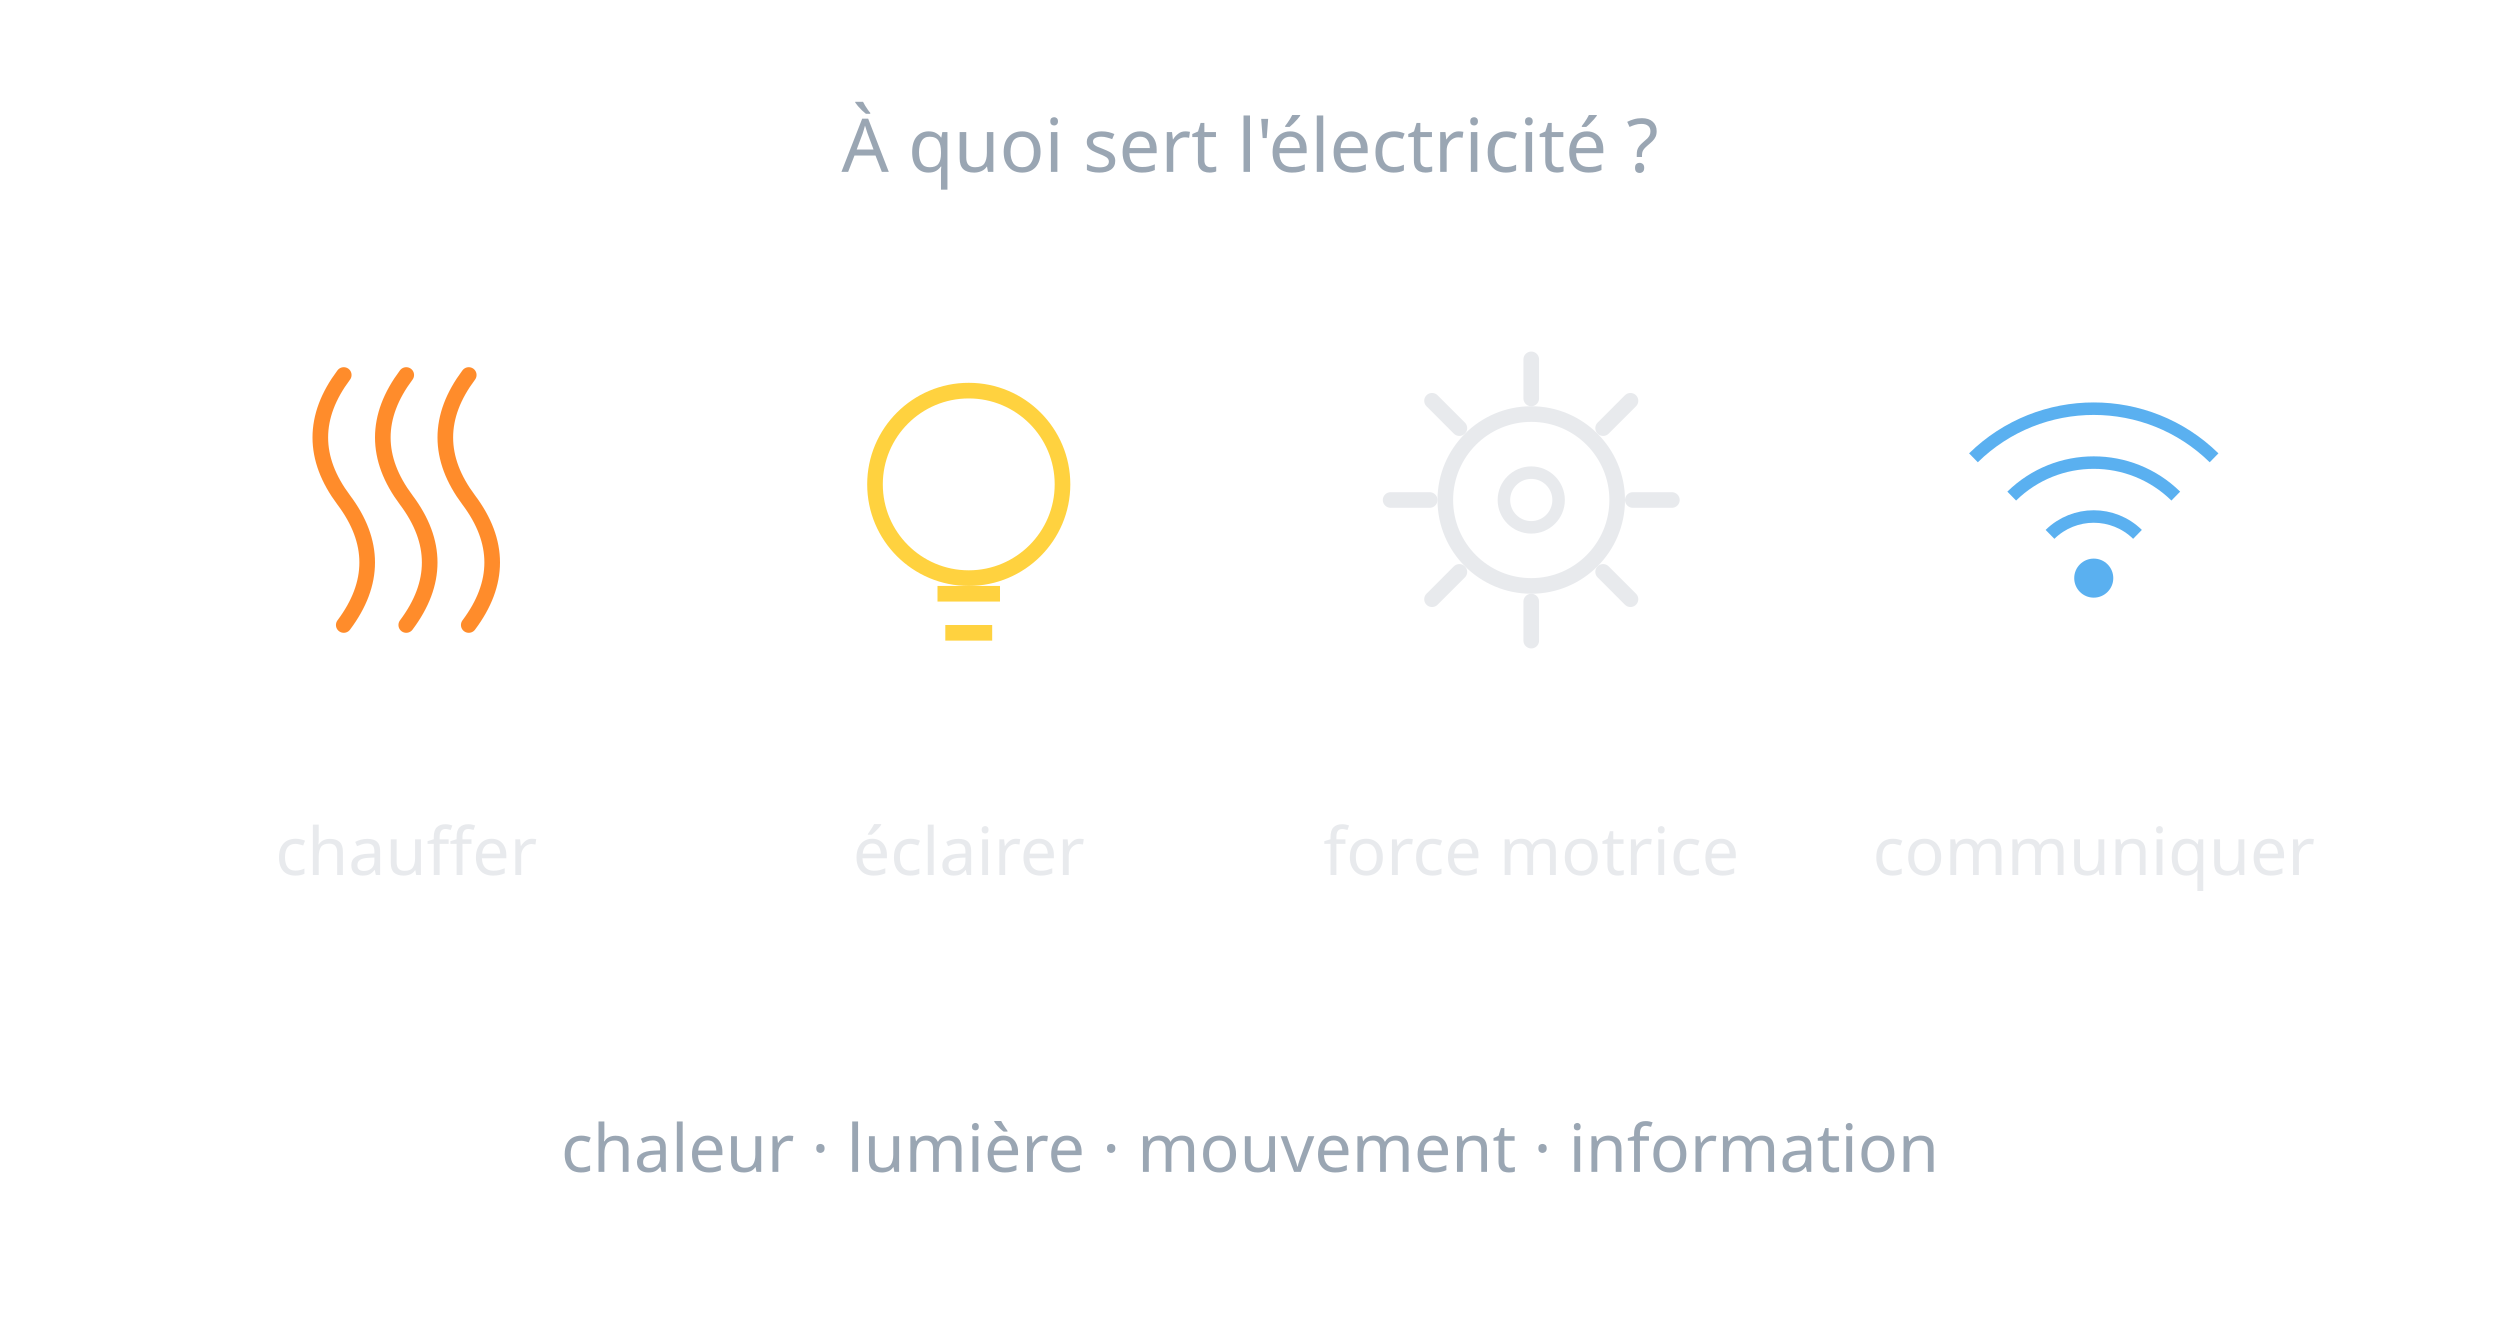
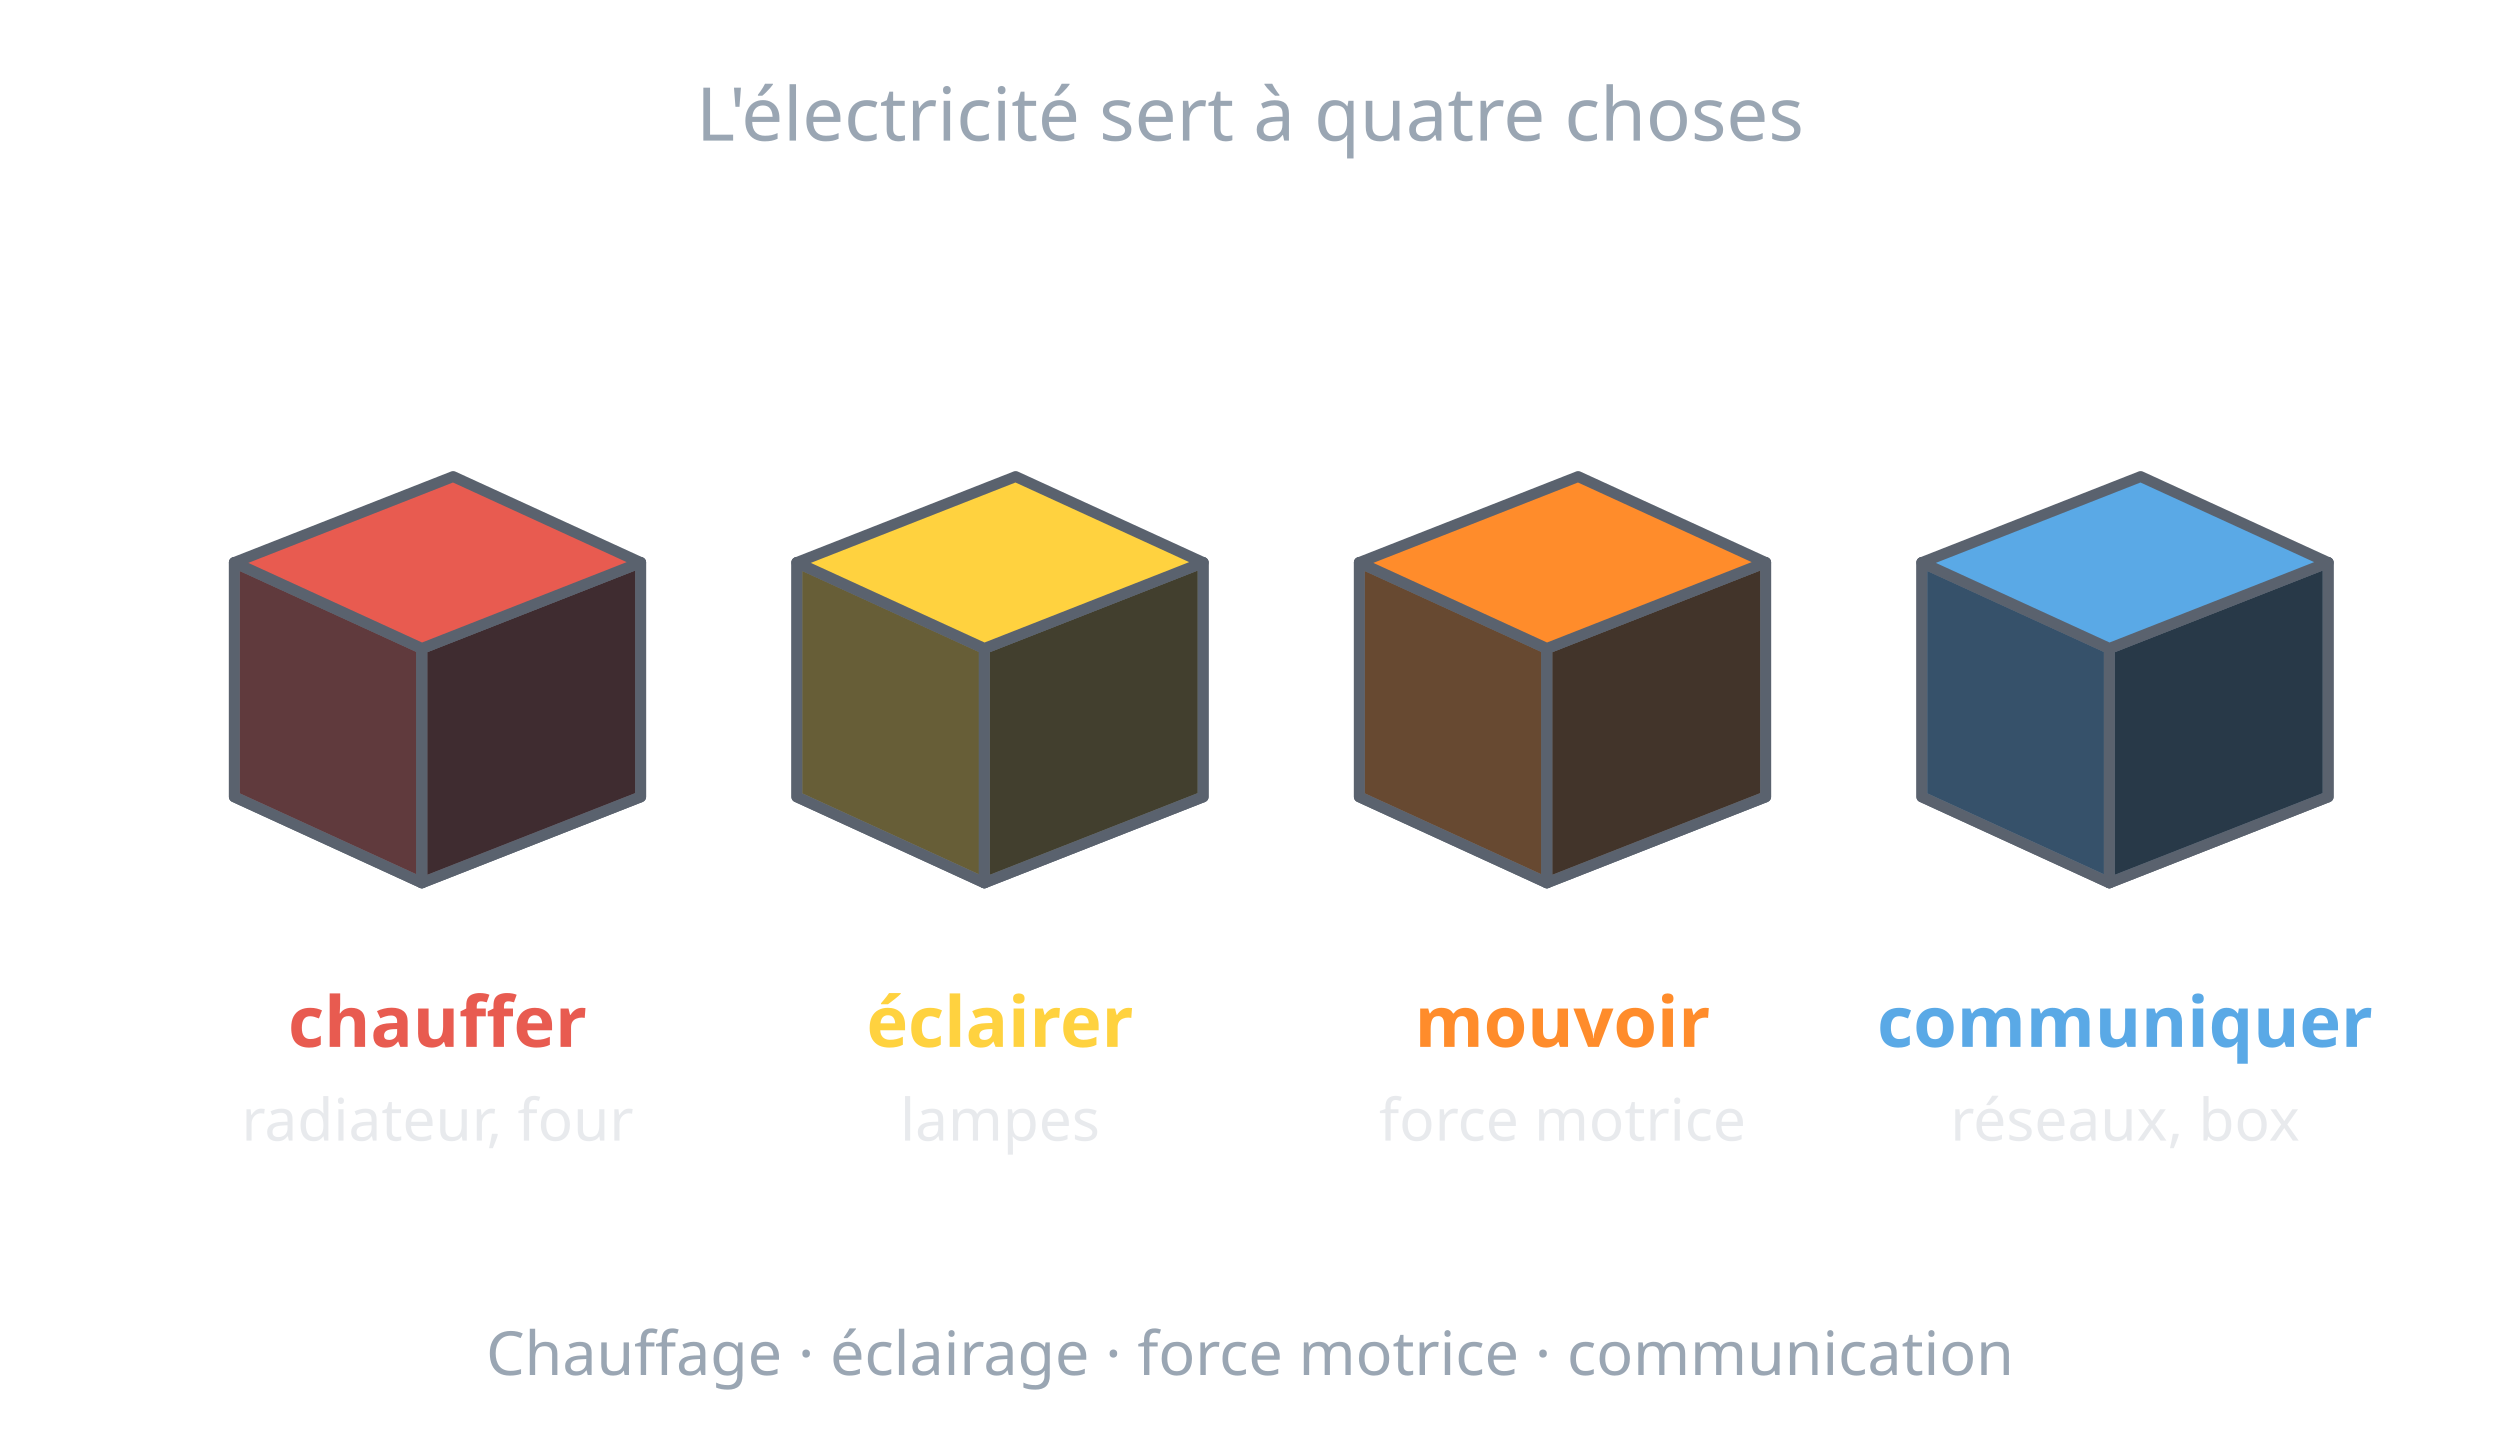
- <svg xmlns="http://www.w3.org/2000/svg" viewBox="0 0 320 170" font-family="'Segoe UI',system-ui,sans-serif">
-   <text x="160" y="22" text-anchor="middle" font-size="9.5" fill="#9aa6b3" font-weight="normal">À quoi sert l'électricité ?</text>
-   <g>
-     <path d="M44 80 q6 -8 0 -16 q-6 -8 0 -16" fill="none" stroke="#ff8c2b" stroke-width="2" stroke-linecap="round" />
-     <path d="M52 80 q6 -8 0 -16 q-6 -8 0 -16" fill="none" stroke="#ff8c2b" stroke-width="2" stroke-linecap="round" />
-     <path d="M60 80 q6 -8 0 -16 q-6 -8 0 -16" fill="none" stroke="#ff8c2b" stroke-width="2" stroke-linecap="round" />
-   </g>
-   <circle cx="124" cy="62" r="12" fill="none" stroke="#ffd23f" stroke-width="2" />
-   <line x1="120" y1="76" x2="128" y2="76" stroke="#ffd23f" stroke-width="2" />
-   <line x1="121" y1="81" x2="127" y2="81" stroke="#ffd23f" stroke-width="2" />
-   <circle cx="196" cy="64" r="11" fill="none" stroke="#e8eaed" stroke-width="2" />
-   <circle cx="196" cy="64" r="3.5" fill="none" stroke="#e8eaed" stroke-width="1.6" />
-   <line x1="209.0" y1="64.0" x2="214.0" y2="64.0" stroke="#e8eaed" stroke-width="2" stroke-linecap="round" />
-   <line x1="205.2" y1="73.2" x2="208.7" y2="76.7" stroke="#e8eaed" stroke-width="2" stroke-linecap="round" />
-   <line x1="196.0" y1="77.0" x2="196.0" y2="82.0" stroke="#e8eaed" stroke-width="2" stroke-linecap="round" />
-   <line x1="186.8" y1="73.2" x2="183.3" y2="76.7" stroke="#e8eaed" stroke-width="2" stroke-linecap="round" />
-   <line x1="183.0" y1="64.0" x2="178.0" y2="64.0" stroke="#e8eaed" stroke-width="2" stroke-linecap="round" />
-   <line x1="186.8" y1="54.8" x2="183.3" y2="51.3" stroke="#e8eaed" stroke-width="2" stroke-linecap="round" />
-   <line x1="196.0" y1="51.0" x2="196.0" y2="46.0" stroke="#e8eaed" stroke-width="2" stroke-linecap="round" />
-   <line x1="205.2" y1="54.8" x2="208.7" y2="51.3" stroke="#e8eaed" stroke-width="2" stroke-linecap="round" />
-   <circle cx="268" cy="74" r="2.5" fill="#5ab0f0" />
-   <path d="M262.4 68.4 A 8 8 0 0 1 273.6 68.4" fill="none" stroke="#5ab0f0" stroke-width="1.6" />
-   <path d="M257.5 63.5 A 15 15 0 0 1 278.5 63.5" fill="none" stroke="#5ab0f0" stroke-width="1.6" />
-   <path d="M252.6 58.6 A 22 22 0 0 1 283.4 58.6" fill="none" stroke="#5ab0f0" stroke-width="1.6" />
-   <text x="52" y="112" text-anchor="middle" font-size="8.5" fill="#e8eaed" font-weight="normal">chauffer</text>
-   <text x="124" y="112" text-anchor="middle" font-size="8.5" fill="#e8eaed" font-weight="normal">éclairer</text>
-   <text x="196" y="112" text-anchor="middle" font-size="8.5" fill="#e8eaed" font-weight="normal">force motrice</text>
-   <text x="268" y="112" text-anchor="middle" font-size="8.5" fill="#e8eaed" font-weight="normal">communiquer</text>
-   <text x="160" y="150" text-anchor="middle" font-size="8.5" fill="#9aa6b3" font-weight="normal">chaleur · lumière · mouvement · information</text>
+ <svg xmlns="http://www.w3.org/2000/svg" viewBox="0 0 320 186" font-family="'Segoe UI',system-ui,sans-serif" role="img" aria-label="Les quatre usages de l'électricité : chauffer, éclairer, mettre en mouvement (force motrice), communiquer">
+   <text x="160" y="18" text-anchor="middle" font-size="9.5" fill="#9aa6b3" font-weight="normal">L'électricité sert à quatre choses</text>
+   <polygon points="30,72 54,83 54,113 30,102" fill="#262c34" stroke="#5a626e" stroke-width="1.4" stroke-linejoin="round" />
+   <polygon points="30,72 54,83 54,113 30,102" fill="#e85b50" fill-opacity="0.3" stroke="#5a626e" stroke-width="1.4" stroke-linejoin="round" />
+   <polygon points="54,83 82,72 82,102 54,113" fill="#1f242b" stroke="#5a626e" stroke-width="1.4" stroke-linejoin="round" />
+   <polygon points="54,83 82,72 82,102 54,113" fill="#e85b50" fill-opacity="0.16" stroke="#5a626e" stroke-width="1.4" stroke-linejoin="round" />
+   <polygon points="30,72 58,61 82,72 54,83" fill="#e85b50" stroke="#5a626e" stroke-width="1.4" stroke-linejoin="round" />
+   <text x="56" y="134" text-anchor="middle" font-size="9" fill="#e85b50" font-weight="bold">chauffer</text>
+   <text x="56" y="146" text-anchor="middle" font-size="7.5" fill="#e8eaed" font-weight="normal">radiateur, four</text>
+   <polygon points="102,72 126,83 126,113 102,102" fill="#262c34" stroke="#5a626e" stroke-width="1.4" stroke-linejoin="round" />
+   <polygon points="102,72 126,83 126,113 102,102" fill="#ffd23f" fill-opacity="0.3" stroke="#5a626e" stroke-width="1.4" stroke-linejoin="round" />
+   <polygon points="126,83 154,72 154,102 126,113" fill="#1f242b" stroke="#5a626e" stroke-width="1.4" stroke-linejoin="round" />
+   <polygon points="126,83 154,72 154,102 126,113" fill="#ffd23f" fill-opacity="0.16" stroke="#5a626e" stroke-width="1.4" stroke-linejoin="round" />
+   <polygon points="102,72 130,61 154,72 126,83" fill="#ffd23f" stroke="#5a626e" stroke-width="1.4" stroke-linejoin="round" />
+   <text x="128" y="134" text-anchor="middle" font-size="9" fill="#ffd23f" font-weight="bold">éclairer</text>
+   <text x="128" y="146" text-anchor="middle" font-size="7.5" fill="#e8eaed" font-weight="normal">lampes</text>
+   <polygon points="174,72 198,83 198,113 174,102" fill="#262c34" stroke="#5a626e" stroke-width="1.4" stroke-linejoin="round" />
+   <polygon points="174,72 198,83 198,113 174,102" fill="#ff8c2b" fill-opacity="0.3" stroke="#5a626e" stroke-width="1.4" stroke-linejoin="round" />
+   <polygon points="198,83 226,72 226,102 198,113" fill="#1f242b" stroke="#5a626e" stroke-width="1.4" stroke-linejoin="round" />
+   <polygon points="198,83 226,72 226,102 198,113" fill="#ff8c2b" fill-opacity="0.16" stroke="#5a626e" stroke-width="1.4" stroke-linejoin="round" />
+   <polygon points="174,72 202,61 226,72 198,83" fill="#ff8c2b" stroke="#5a626e" stroke-width="1.4" stroke-linejoin="round" />
+   <text x="200" y="134" text-anchor="middle" font-size="9" fill="#ff8c2b" font-weight="bold">mouvoir</text>
+   <text x="200" y="146" text-anchor="middle" font-size="7.5" fill="#e8eaed" font-weight="normal">force motrice</text>
+   <polygon points="246,72 270,83 270,113 246,102" fill="#262c34" stroke="#5a626e" stroke-width="1.4" stroke-linejoin="round" />
+   <polygon points="246,72 270,83 270,113 246,102" fill="#5aa9e6" fill-opacity="0.3" stroke="#5a626e" stroke-width="1.4" stroke-linejoin="round" />
+   <polygon points="270,83 298,72 298,102 270,113" fill="#1f242b" stroke="#5a626e" stroke-width="1.4" stroke-linejoin="round" />
+   <polygon points="270,83 298,72 298,102 270,113" fill="#5aa9e6" fill-opacity="0.16" stroke="#5a626e" stroke-width="1.4" stroke-linejoin="round" />
+   <polygon points="246,72 274,61 298,72 270,83" fill="#5aa9e6" stroke="#5a626e" stroke-width="1.4" stroke-linejoin="round" />
+   <text x="272" y="134" text-anchor="middle" font-size="9" fill="#5aa9e6" font-weight="bold">communiquer</text>
+   <text x="272" y="146" text-anchor="middle" font-size="7.5" fill="#e8eaed" font-weight="normal">réseaux, box</text>
+   <text x="160" y="176" text-anchor="middle" font-size="7.8" fill="#9aa6b3" font-weight="normal">Chauffage · éclairage · force motrice · communication</text>
</svg>
